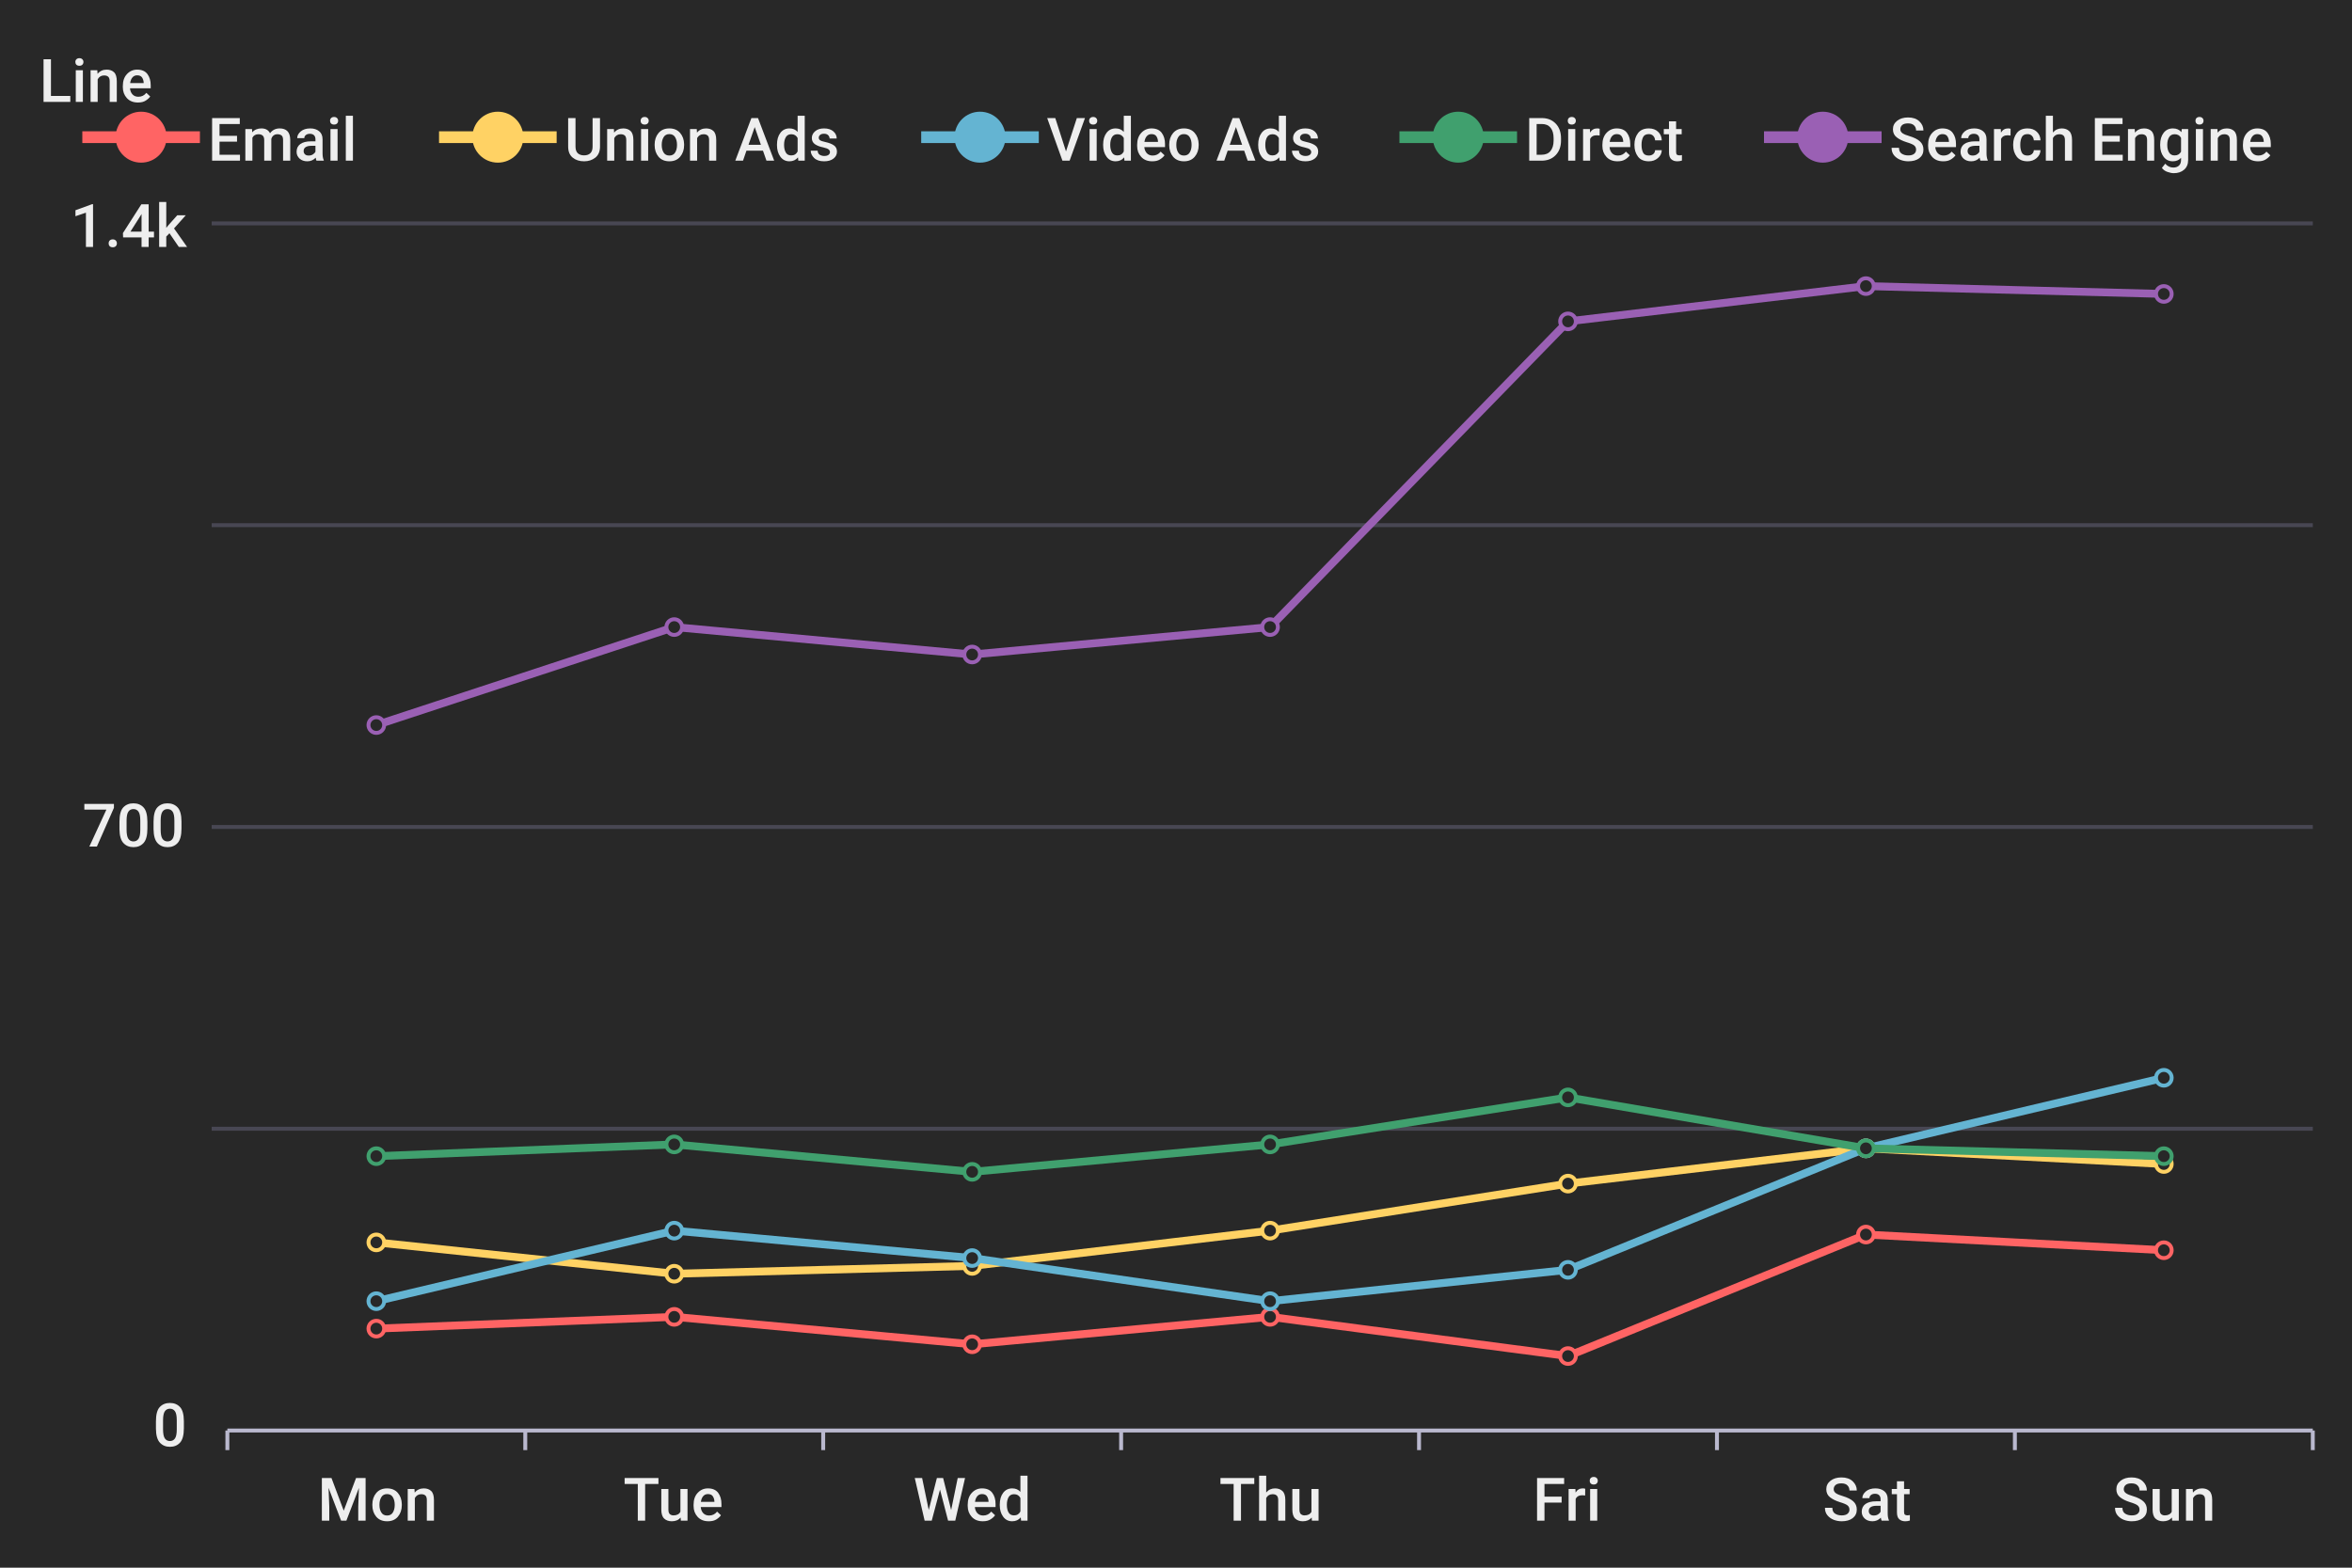
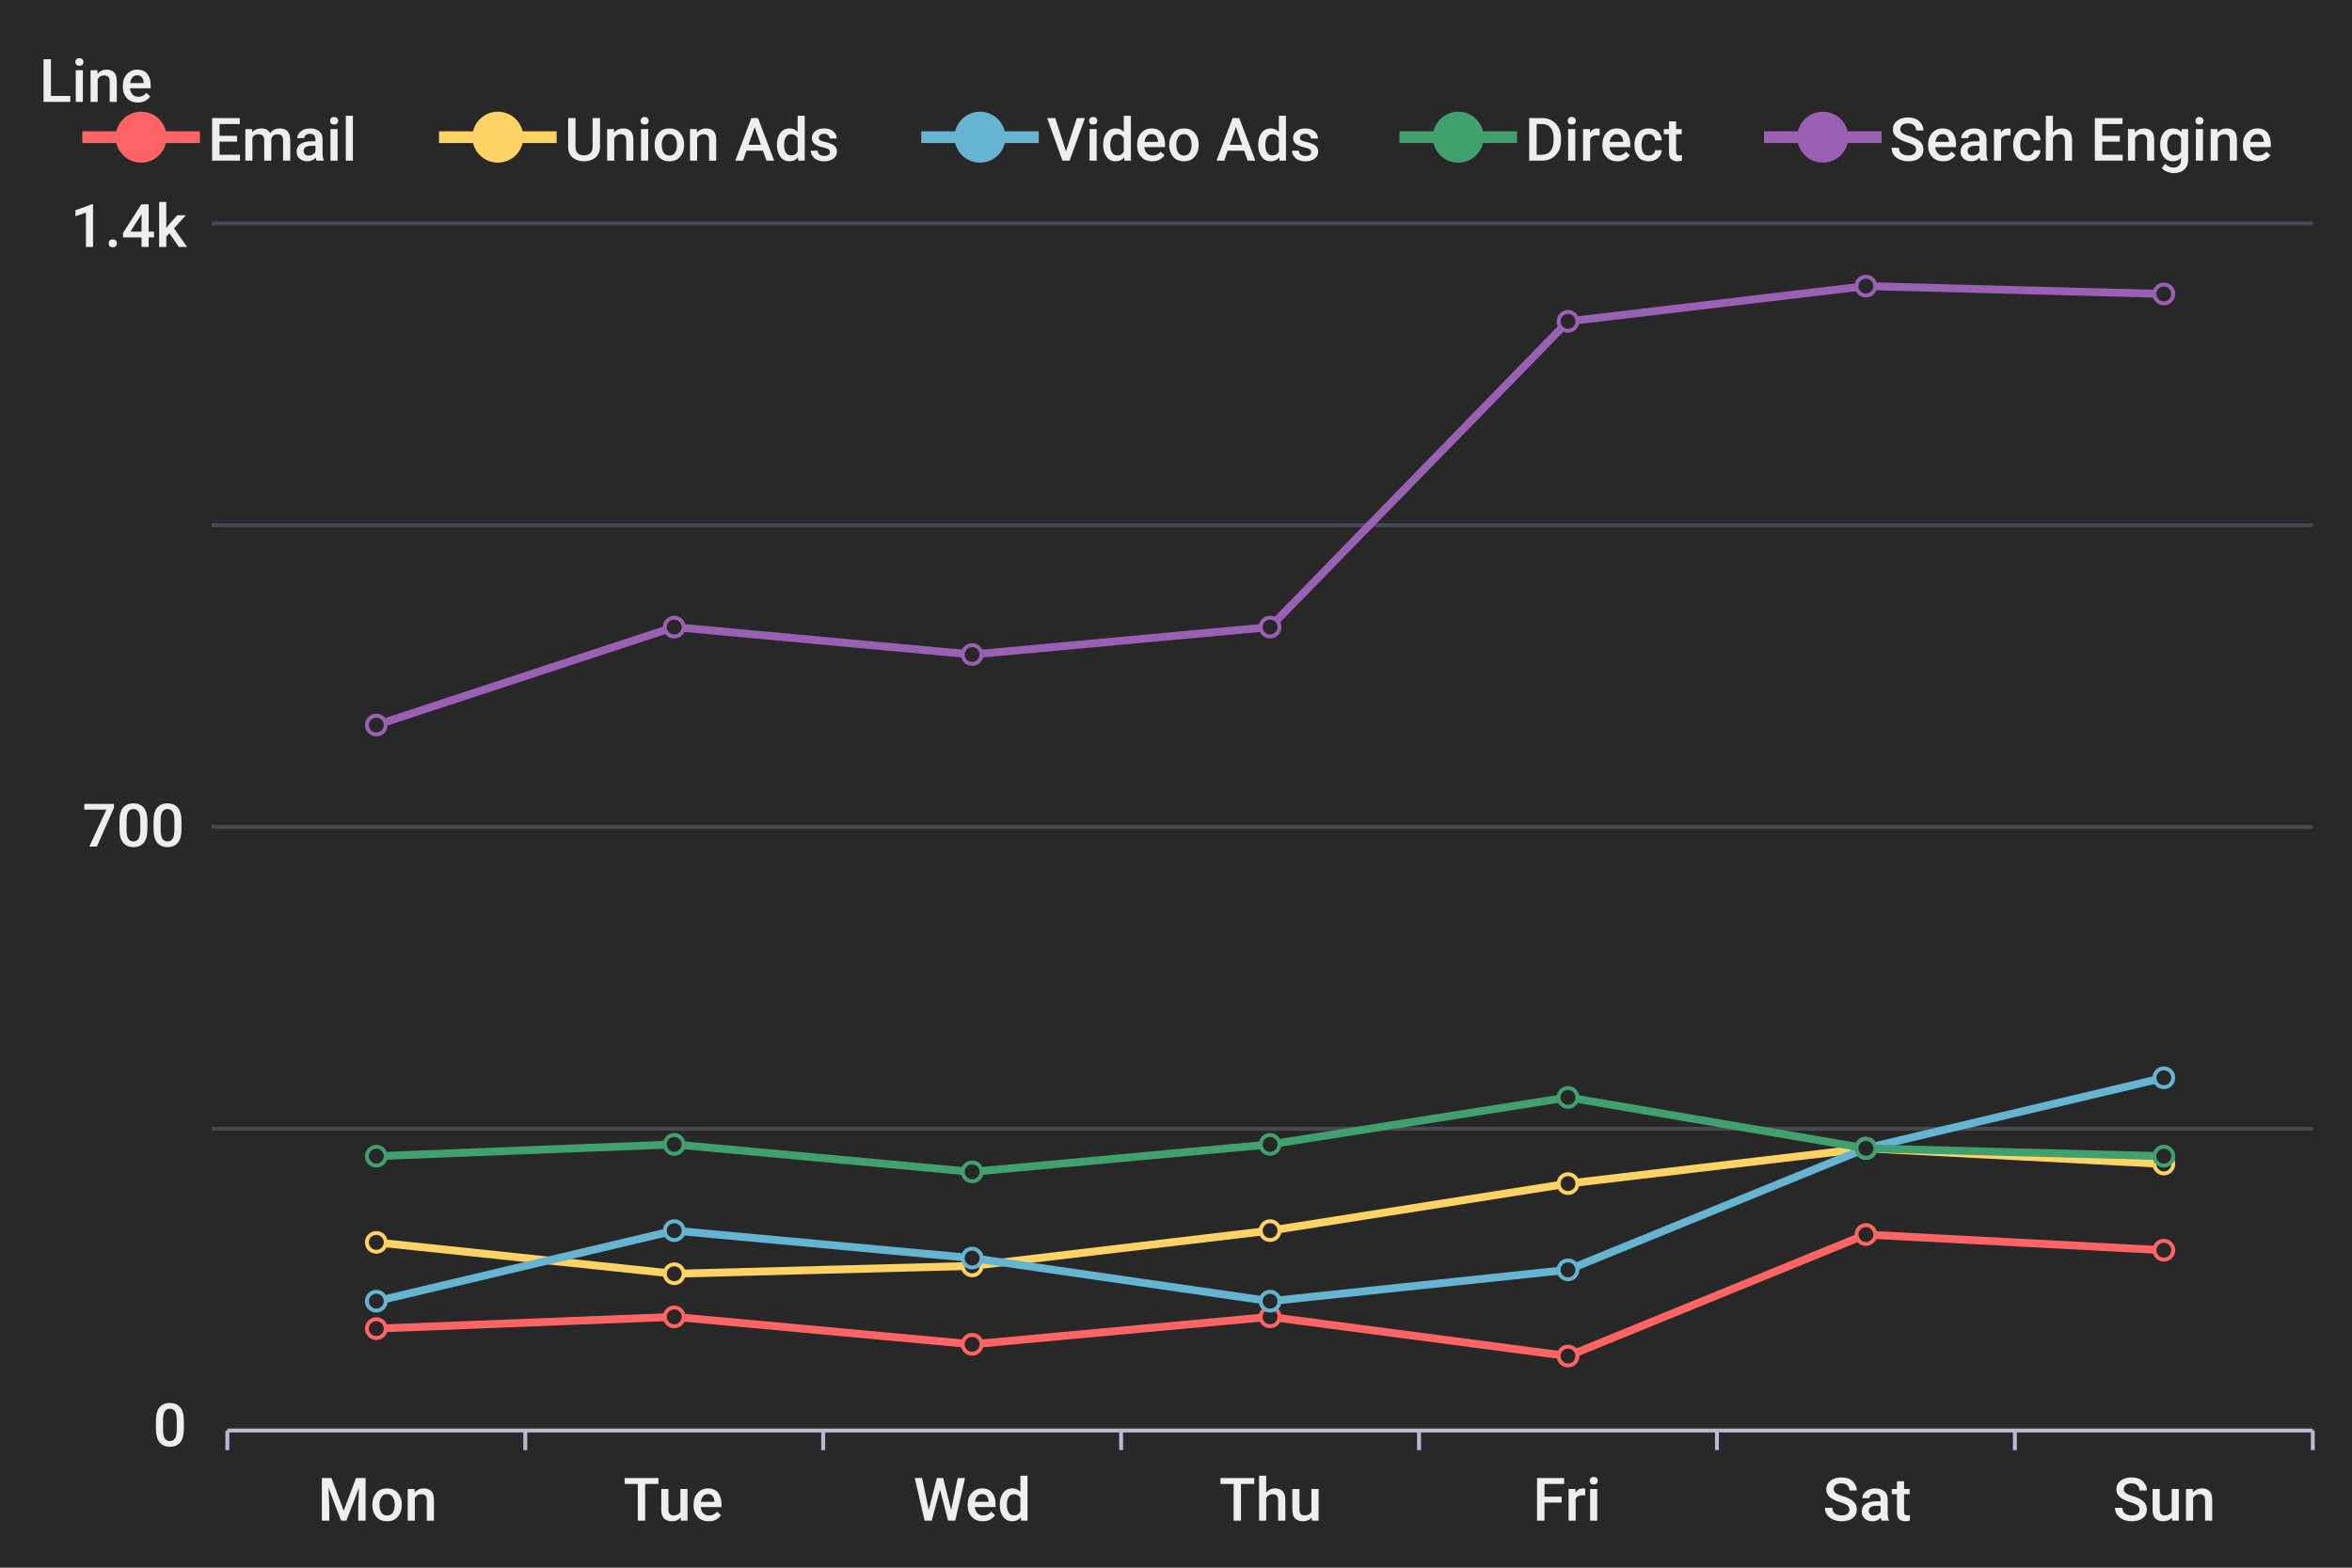
<svg xmlns="http://www.w3.org/2000/svg" viewBox="0 0 600 400">
  <path d="M 0 0 L 600 0 L 600 400 L 0 400 L 0 0" style="stroke:none;fill:rgb(40,40,40)" />
  <text x="10" y="26" style="stroke:none;fill:rgb(238,238,238);font-size:15.3px;font-family:'Roboto Medium',sans-serif">Line</text>
  <path d="M 21 35 L 51 35" style="stroke-width:3;stroke:rgb(255,100,100);fill:none" />
  <circle cx="36" cy="35" r="5" style="stroke-width:3;stroke:rgb(255,100,100);fill:rgb(255,100,100)" />
  <text x="53" y="41" style="stroke:none;fill:rgb(238,238,238);font-size:15.3px;font-family:'Roboto Medium',sans-serif">Email</text>
  <path d="M 112 35 L 142 35" style="stroke-width:3;stroke:rgb(255,210,100);fill:none" />
  <circle cx="127" cy="35" r="5" style="stroke-width:3;stroke:rgb(255,210,100);fill:rgb(255,210,100)" />
  <text x="144" y="41" style="stroke:none;fill:rgb(238,238,238);font-size:15.3px;font-family:'Roboto Medium',sans-serif">Union Ads</text>
  <path d="M 235 35 L 265 35" style="stroke-width:3;stroke:rgb(100,180,210);fill:none" />
  <circle cx="250" cy="35" r="5" style="stroke-width:3;stroke:rgb(100,180,210);fill:rgb(100,180,210)" />
  <text x="267" y="41" style="stroke:none;fill:rgb(238,238,238);font-size:15.3px;font-family:'Roboto Medium',sans-serif">Video Ads</text>
  <path d="M 357 35 L 387 35" style="stroke-width:3;stroke:rgb(64,160,110);fill:none" />
  <circle cx="372" cy="35" r="5" style="stroke-width:3;stroke:rgb(64,160,110);fill:rgb(64,160,110)" />
  <text x="389" y="41" style="stroke:none;fill:rgb(238,238,238);font-size:15.3px;font-family:'Roboto Medium',sans-serif">Direct</text>
  <path d="M 450 35 L 480 35" style="stroke-width:3;stroke:rgb(154,96,180);fill:none" />
  <circle cx="465" cy="35" r="5" style="stroke-width:3;stroke:rgb(154,96,180);fill:rgb(154,96,180)" />
  <text x="482" y="41" style="stroke:none;fill:rgb(238,238,238);font-size:15.3px;font-family:'Roboto Medium',sans-serif">Search Engine</text>
  <text x="18" y="63" style="stroke:none;fill:rgb(238,238,238);font-size:15.3px;font-family:'Roboto Medium',sans-serif">1.4k</text>
  <text x="21" y="216" style="stroke:none;fill:rgb(238,238,238);font-size:15.3px;font-family:'Roboto Medium',sans-serif">700</text>
  <text x="39" y="369" style="stroke:none;fill:rgb(238,238,238);font-size:15.3px;font-family:'Roboto Medium',sans-serif">0</text>
  <path d="M 54 57 L 590 57" style="stroke-width:1;stroke:rgb(72,71,83);fill:none" />
  <path d="M 54 134 L 590 134" style="stroke-width:1;stroke:rgb(72,71,83);fill:none" />
  <path d="M 54 211 L 590 211" style="stroke-width:1;stroke:rgb(72,71,83);fill:none" />
  <path d="M 54 288 L 590 288" style="stroke-width:1;stroke:rgb(72,71,83);fill:none" />
  <path d="M 58 365 L 590 365" style="stroke-width:1;stroke:rgb(185,184,206);fill:none" />
  <path d="M 58 370 L 58 365" style="stroke-width:1;stroke:rgb(185,184,206);fill:none" />
  <path d="M 134 370 L 134 365" style="stroke-width:1;stroke:rgb(185,184,206);fill:none" />
  <path d="M 210 370 L 210 365" style="stroke-width:1;stroke:rgb(185,184,206);fill:none" />
  <path d="M 286 370 L 286 365" style="stroke-width:1;stroke:rgb(185,184,206);fill:none" />
  <path d="M 362 370 L 362 365" style="stroke-width:1;stroke:rgb(185,184,206);fill:none" />
  <path d="M 438 370 L 438 365" style="stroke-width:1;stroke:rgb(185,184,206);fill:none" />
  <path d="M 514 370 L 514 365" style="stroke-width:1;stroke:rgb(185,184,206);fill:none" />
  <path d="M 590 370 L 590 365" style="stroke-width:1;stroke:rgb(185,184,206);fill:none" />
  <text x="81" y="388" style="stroke:none;fill:rgb(238,238,238);font-size:15.3px;font-family:'Roboto Medium',sans-serif">Mon</text>
  <text x="159" y="388" style="stroke:none;fill:rgb(238,238,238);font-size:15.3px;font-family:'Roboto Medium',sans-serif">Tue</text>
  <text x="233" y="388" style="stroke:none;fill:rgb(238,238,238);font-size:15.3px;font-family:'Roboto Medium',sans-serif">Wed</text>
  <text x="311" y="388" style="stroke:none;fill:rgb(238,238,238);font-size:15.3px;font-family:'Roboto Medium',sans-serif">Thu</text>
  <text x="391" y="388" style="stroke:none;fill:rgb(238,238,238);font-size:15.3px;font-family:'Roboto Medium',sans-serif">Fri</text>
  <text x="465" y="388" style="stroke:none;fill:rgb(238,238,238);font-size:15.3px;font-family:'Roboto Medium',sans-serif">Sat</text>
  <text x="539" y="388" style="stroke:none;fill:rgb(238,238,238);font-size:15.3px;font-family:'Roboto Medium',sans-serif">Sun</text>
  <path d="M 96 339 L 172 336 L 248 343 L 324 336 L 400 346 L 476 315 L 552 319" style="stroke-width:2;stroke:rgb(255,100,100);fill:none" />
-   <circle cx="96" cy="339" r="2" style="stroke-width:1;stroke:rgb(255,100,100);fill:rgb(40,40,40)" />
-   <circle cx="172" cy="336" r="2" style="stroke-width:1;stroke:rgb(255,100,100);fill:rgb(40,40,40)" />
-   <circle cx="248" cy="343" r="2" style="stroke-width:1;stroke:rgb(255,100,100);fill:rgb(40,40,40)" />
-   <circle cx="324" cy="336" r="2" style="stroke-width:1;stroke:rgb(255,100,100);fill:rgb(40,40,40)" />
-   <circle cx="400" cy="346" r="2" style="stroke-width:1;stroke:rgb(255,100,100);fill:rgb(40,40,40)" />
-   <circle cx="476" cy="315" r="2" style="stroke-width:1;stroke:rgb(255,100,100);fill:rgb(40,40,40)" />
-   <circle cx="552" cy="319" r="2" style="stroke-width:1;stroke:rgb(255,100,100);fill:rgb(40,40,40)" />
+   <circle cx="96" cy="339" r="2.4" style="stroke-width:1;stroke:rgb(255,100,100);fill:rgb(40,40,40)" />
+   <circle cx="172" cy="336" r="2.4" style="stroke-width:1;stroke:rgb(255,100,100);fill:rgb(40,40,40)" />
+   <circle cx="248" cy="343" r="2.4" style="stroke-width:1;stroke:rgb(255,100,100);fill:rgb(40,40,40)" />
+   <circle cx="324" cy="336" r="2.4" style="stroke-width:1;stroke:rgb(255,100,100);fill:rgb(40,40,40)" />
+   <circle cx="400" cy="346" r="2.4" style="stroke-width:1;stroke:rgb(255,100,100);fill:rgb(40,40,40)" />
+   <circle cx="476" cy="315" r="2.4" style="stroke-width:1;stroke:rgb(255,100,100);fill:rgb(40,40,40)" />
+   <circle cx="552" cy="319" r="2.4" style="stroke-width:1;stroke:rgb(255,100,100);fill:rgb(40,40,40)" />
  <path d="M 96 317 L 172 325 L 248 323 L 324 314 L 400 302 L 476 293 L 552 297" style="stroke-width:2;stroke:rgb(255,210,100);fill:none" />
-   <circle cx="96" cy="317" r="2" style="stroke-width:1;stroke:rgb(255,210,100);fill:rgb(40,40,40)" />
-   <circle cx="172" cy="325" r="2" style="stroke-width:1;stroke:rgb(255,210,100);fill:rgb(40,40,40)" />
-   <circle cx="248" cy="323" r="2" style="stroke-width:1;stroke:rgb(255,210,100);fill:rgb(40,40,40)" />
-   <circle cx="324" cy="314" r="2" style="stroke-width:1;stroke:rgb(255,210,100);fill:rgb(40,40,40)" />
-   <circle cx="400" cy="302" r="2" style="stroke-width:1;stroke:rgb(255,210,100);fill:rgb(40,40,40)" />
-   <circle cx="476" cy="293" r="2" style="stroke-width:1;stroke:rgb(255,210,100);fill:rgb(40,40,40)" />
-   <circle cx="552" cy="297" r="2" style="stroke-width:1;stroke:rgb(255,210,100);fill:rgb(40,40,40)" />
+   <circle cx="96" cy="317" r="2.4" style="stroke-width:1;stroke:rgb(255,210,100);fill:rgb(40,40,40)" />
+   <circle cx="172" cy="325" r="2.4" style="stroke-width:1;stroke:rgb(255,210,100);fill:rgb(40,40,40)" />
+   <circle cx="248" cy="323" r="2.4" style="stroke-width:1;stroke:rgb(255,210,100);fill:rgb(40,40,40)" />
+   <circle cx="324" cy="314" r="2.4" style="stroke-width:1;stroke:rgb(255,210,100);fill:rgb(40,40,40)" />
+   <circle cx="400" cy="302" r="2.4" style="stroke-width:1;stroke:rgb(255,210,100);fill:rgb(40,40,40)" />
+   <circle cx="476" cy="293" r="2.4" style="stroke-width:1;stroke:rgb(255,210,100);fill:rgb(40,40,40)" />
+   <circle cx="552" cy="297" r="2.4" style="stroke-width:1;stroke:rgb(255,210,100);fill:rgb(40,40,40)" />
  <path d="M 96 332 L 172 314 L 248 321 L 324 332 L 400 324 L 476 293 L 552 275" style="stroke-width:2;stroke:rgb(100,180,210);fill:none" />
-   <circle cx="96" cy="332" r="2" style="stroke-width:1;stroke:rgb(100,180,210);fill:rgb(40,40,40)" />
-   <circle cx="172" cy="314" r="2" style="stroke-width:1;stroke:rgb(100,180,210);fill:rgb(40,40,40)" />
-   <circle cx="248" cy="321" r="2" style="stroke-width:1;stroke:rgb(100,180,210);fill:rgb(40,40,40)" />
-   <circle cx="324" cy="332" r="2" style="stroke-width:1;stroke:rgb(100,180,210);fill:rgb(40,40,40)" />
-   <circle cx="400" cy="324" r="2" style="stroke-width:1;stroke:rgb(100,180,210);fill:rgb(40,40,40)" />
-   <circle cx="476" cy="293" r="2" style="stroke-width:1;stroke:rgb(100,180,210);fill:rgb(40,40,40)" />
-   <circle cx="552" cy="275" r="2" style="stroke-width:1;stroke:rgb(100,180,210);fill:rgb(40,40,40)" />
+   <circle cx="96" cy="332" r="2.4" style="stroke-width:1;stroke:rgb(100,180,210);fill:rgb(40,40,40)" />
+   <circle cx="172" cy="314" r="2.4" style="stroke-width:1;stroke:rgb(100,180,210);fill:rgb(40,40,40)" />
+   <circle cx="248" cy="321" r="2.4" style="stroke-width:1;stroke:rgb(100,180,210);fill:rgb(40,40,40)" />
+   <circle cx="324" cy="332" r="2.4" style="stroke-width:1;stroke:rgb(100,180,210);fill:rgb(40,40,40)" />
+   <circle cx="400" cy="324" r="2.4" style="stroke-width:1;stroke:rgb(100,180,210);fill:rgb(40,40,40)" />
+   <circle cx="476" cy="293" r="2.4" style="stroke-width:1;stroke:rgb(100,180,210);fill:rgb(40,40,40)" />
+   <circle cx="552" cy="275" r="2.4" style="stroke-width:1;stroke:rgb(100,180,210);fill:rgb(40,40,40)" />
  <path d="M 96 295 L 172 292 L 248 299 L 324 292 L 400 280 L 476 293 L 552 295" style="stroke-width:2;stroke:rgb(64,160,110);fill:none" />
-   <circle cx="96" cy="295" r="2" style="stroke-width:1;stroke:rgb(64,160,110);fill:rgb(40,40,40)" />
-   <circle cx="172" cy="292" r="2" style="stroke-width:1;stroke:rgb(64,160,110);fill:rgb(40,40,40)" />
-   <circle cx="248" cy="299" r="2" style="stroke-width:1;stroke:rgb(64,160,110);fill:rgb(40,40,40)" />
-   <circle cx="324" cy="292" r="2" style="stroke-width:1;stroke:rgb(64,160,110);fill:rgb(40,40,40)" />
-   <circle cx="400" cy="280" r="2" style="stroke-width:1;stroke:rgb(64,160,110);fill:rgb(40,40,40)" />
-   <circle cx="476" cy="293" r="2" style="stroke-width:1;stroke:rgb(64,160,110);fill:rgb(40,40,40)" />
-   <circle cx="552" cy="295" r="2" style="stroke-width:1;stroke:rgb(64,160,110);fill:rgb(40,40,40)" />
+   <circle cx="96" cy="295" r="2.4" style="stroke-width:1;stroke:rgb(64,160,110);fill:rgb(40,40,40)" />
+   <circle cx="172" cy="292" r="2.4" style="stroke-width:1;stroke:rgb(64,160,110);fill:rgb(40,40,40)" />
+   <circle cx="248" cy="299" r="2.4" style="stroke-width:1;stroke:rgb(64,160,110);fill:rgb(40,40,40)" />
+   <circle cx="324" cy="292" r="2.4" style="stroke-width:1;stroke:rgb(64,160,110);fill:rgb(40,40,40)" />
+   <circle cx="400" cy="280" r="2.4" style="stroke-width:1;stroke:rgb(64,160,110);fill:rgb(40,40,40)" />
+   <circle cx="476" cy="293" r="2.4" style="stroke-width:1;stroke:rgb(64,160,110);fill:rgb(40,40,40)" />
+   <circle cx="552" cy="295" r="2.4" style="stroke-width:1;stroke:rgb(64,160,110);fill:rgb(40,40,40)" />
  <path d="M 96 185 L 172 160 L 248 167 L 324 160 L 400 82 L 476 73 L 552 75" style="stroke-width:2;stroke:rgb(154,96,180);fill:none" />
-   <circle cx="96" cy="185" r="2" style="stroke-width:1;stroke:rgb(154,96,180);fill:rgb(40,40,40)" />
-   <circle cx="172" cy="160" r="2" style="stroke-width:1;stroke:rgb(154,96,180);fill:rgb(40,40,40)" />
-   <circle cx="248" cy="167" r="2" style="stroke-width:1;stroke:rgb(154,96,180);fill:rgb(40,40,40)" />
-   <circle cx="324" cy="160" r="2" style="stroke-width:1;stroke:rgb(154,96,180);fill:rgb(40,40,40)" />
-   <circle cx="400" cy="82" r="2" style="stroke-width:1;stroke:rgb(154,96,180);fill:rgb(40,40,40)" />
-   <circle cx="476" cy="73" r="2" style="stroke-width:1;stroke:rgb(154,96,180);fill:rgb(40,40,40)" />
-   <circle cx="552" cy="75" r="2" style="stroke-width:1;stroke:rgb(154,96,180);fill:rgb(40,40,40)" />
+   <circle cx="96" cy="185" r="2.4" style="stroke-width:1;stroke:rgb(154,96,180);fill:rgb(40,40,40)" />
+   <circle cx="172" cy="160" r="2.4" style="stroke-width:1;stroke:rgb(154,96,180);fill:rgb(40,40,40)" />
+   <circle cx="248" cy="167" r="2.4" style="stroke-width:1;stroke:rgb(154,96,180);fill:rgb(40,40,40)" />
+   <circle cx="324" cy="160" r="2.4" style="stroke-width:1;stroke:rgb(154,96,180);fill:rgb(40,40,40)" />
+   <circle cx="400" cy="82" r="2.4" style="stroke-width:1;stroke:rgb(154,96,180);fill:rgb(40,40,40)" />
+   <circle cx="476" cy="73" r="2.4" style="stroke-width:1;stroke:rgb(154,96,180);fill:rgb(40,40,40)" />
+   <circle cx="552" cy="75" r="2.4" style="stroke-width:1;stroke:rgb(154,96,180);fill:rgb(40,40,40)" />
</svg>
